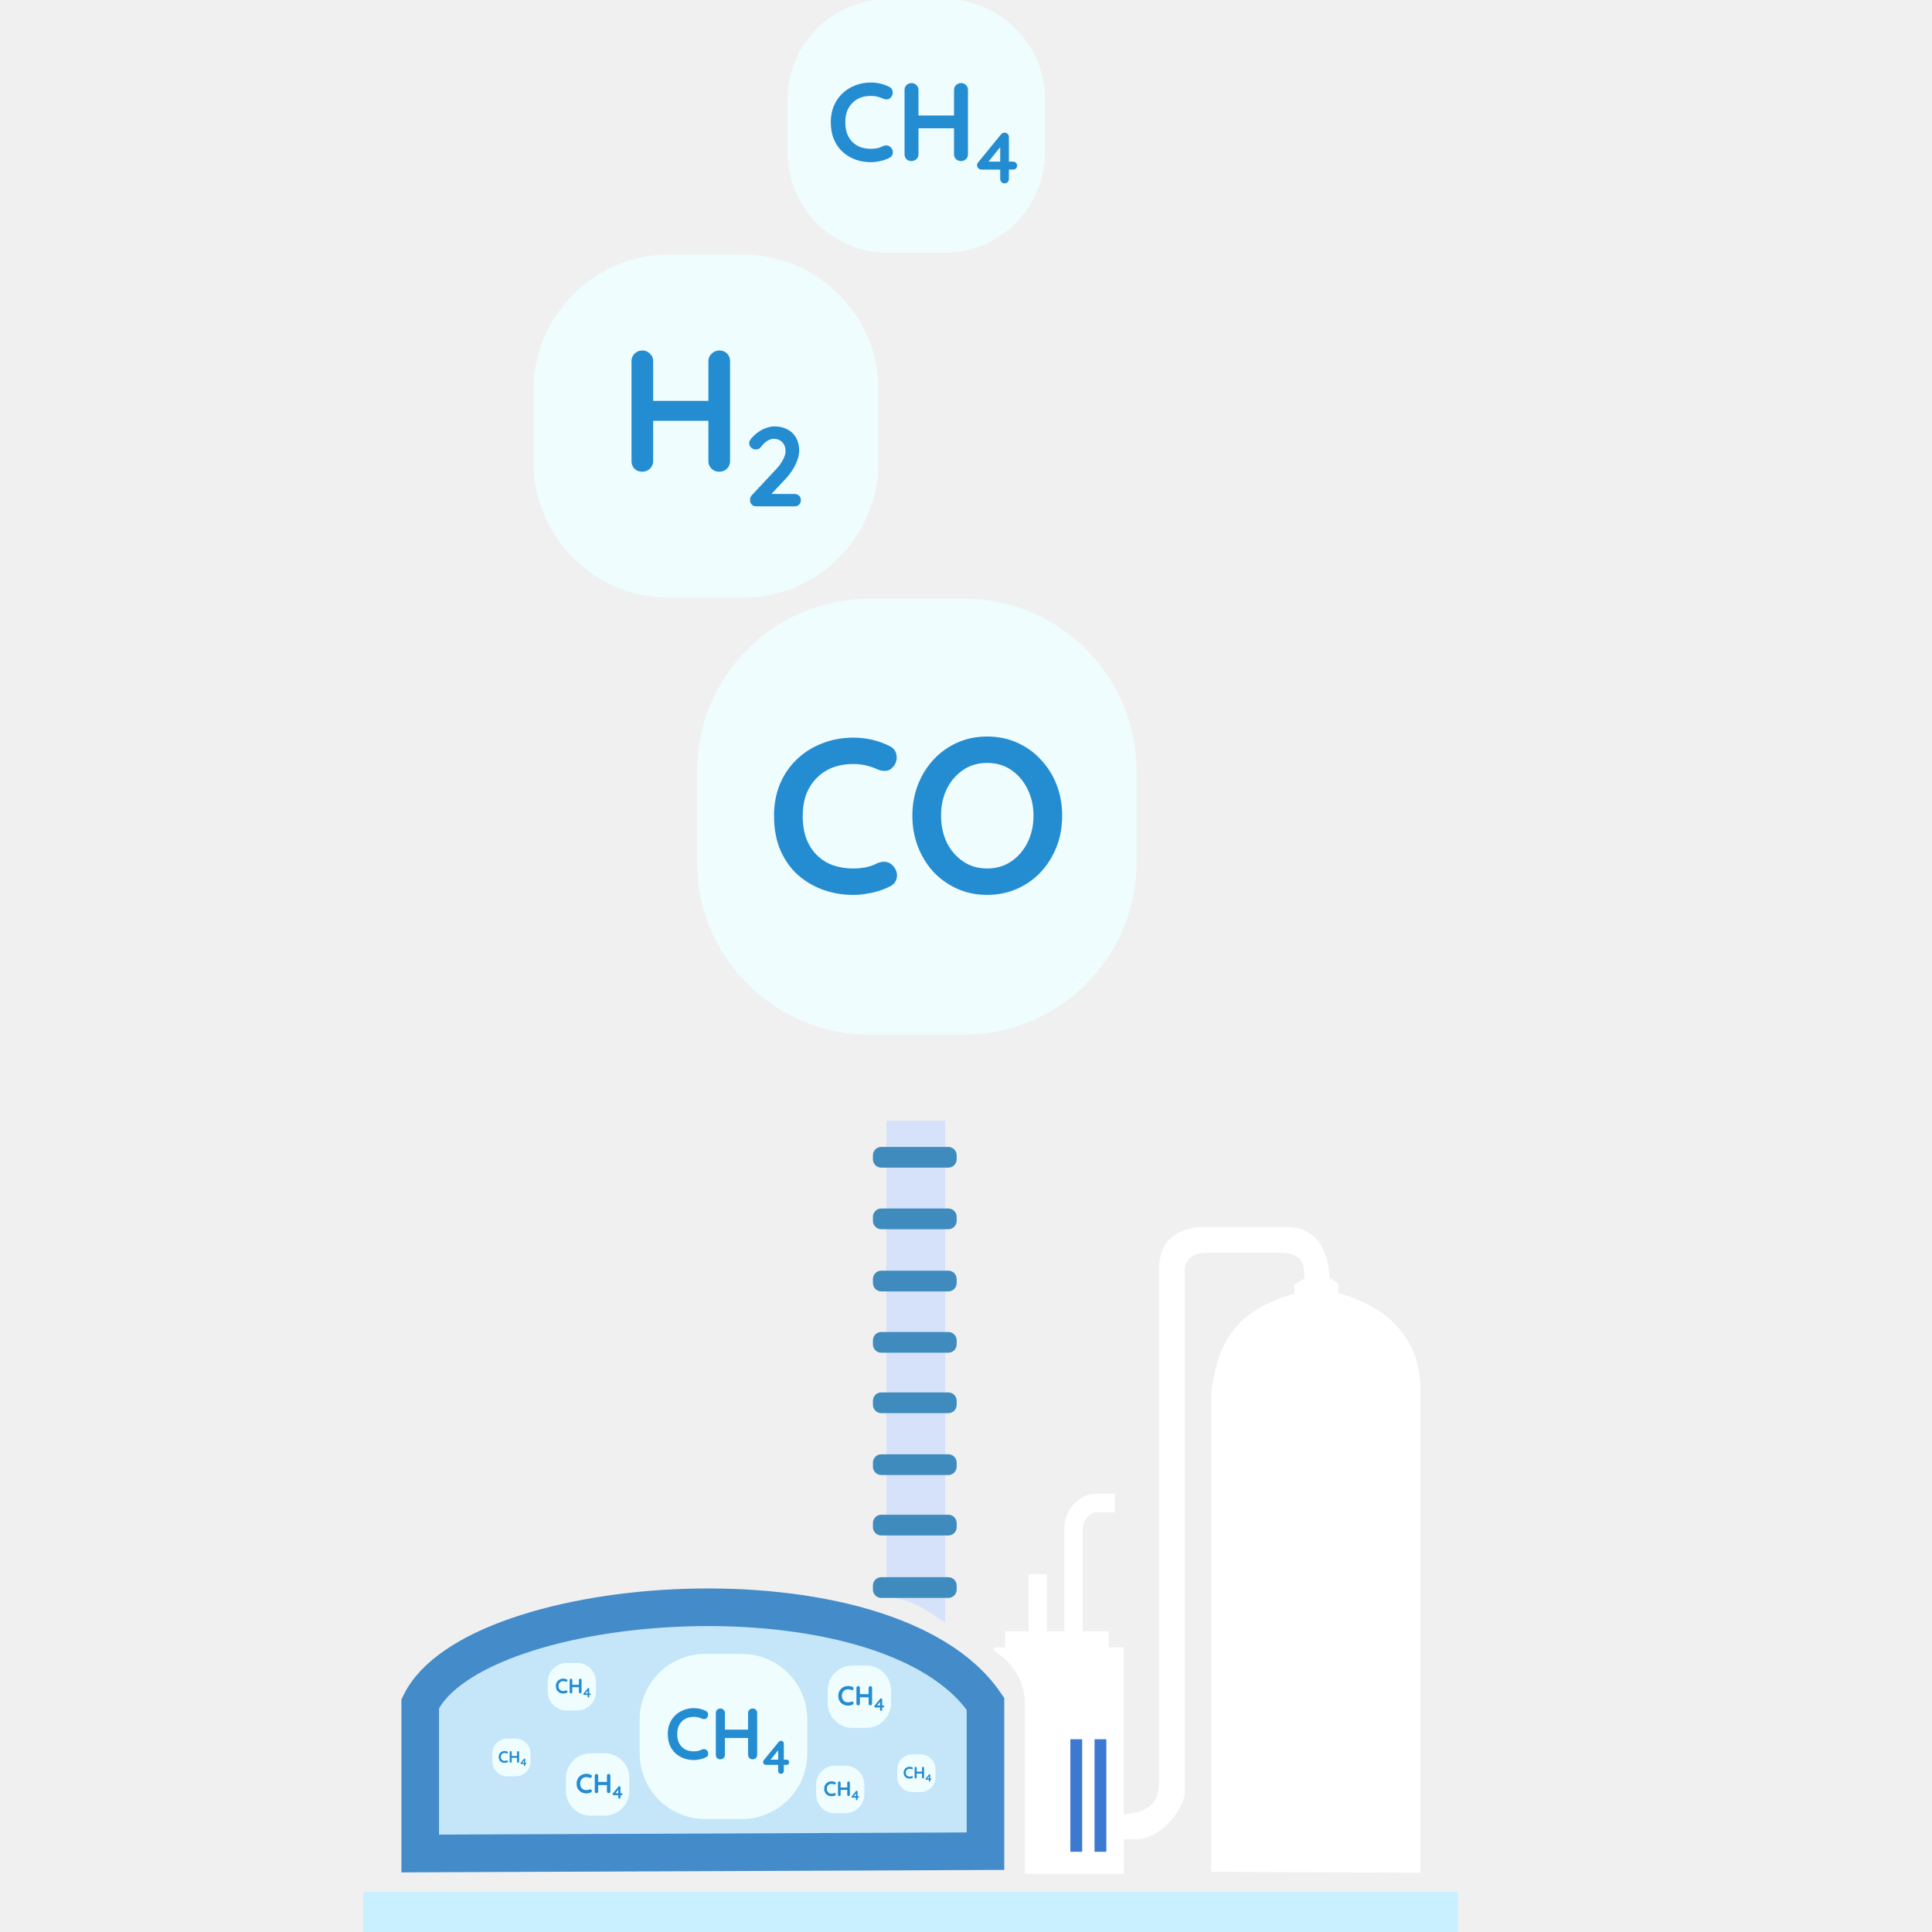
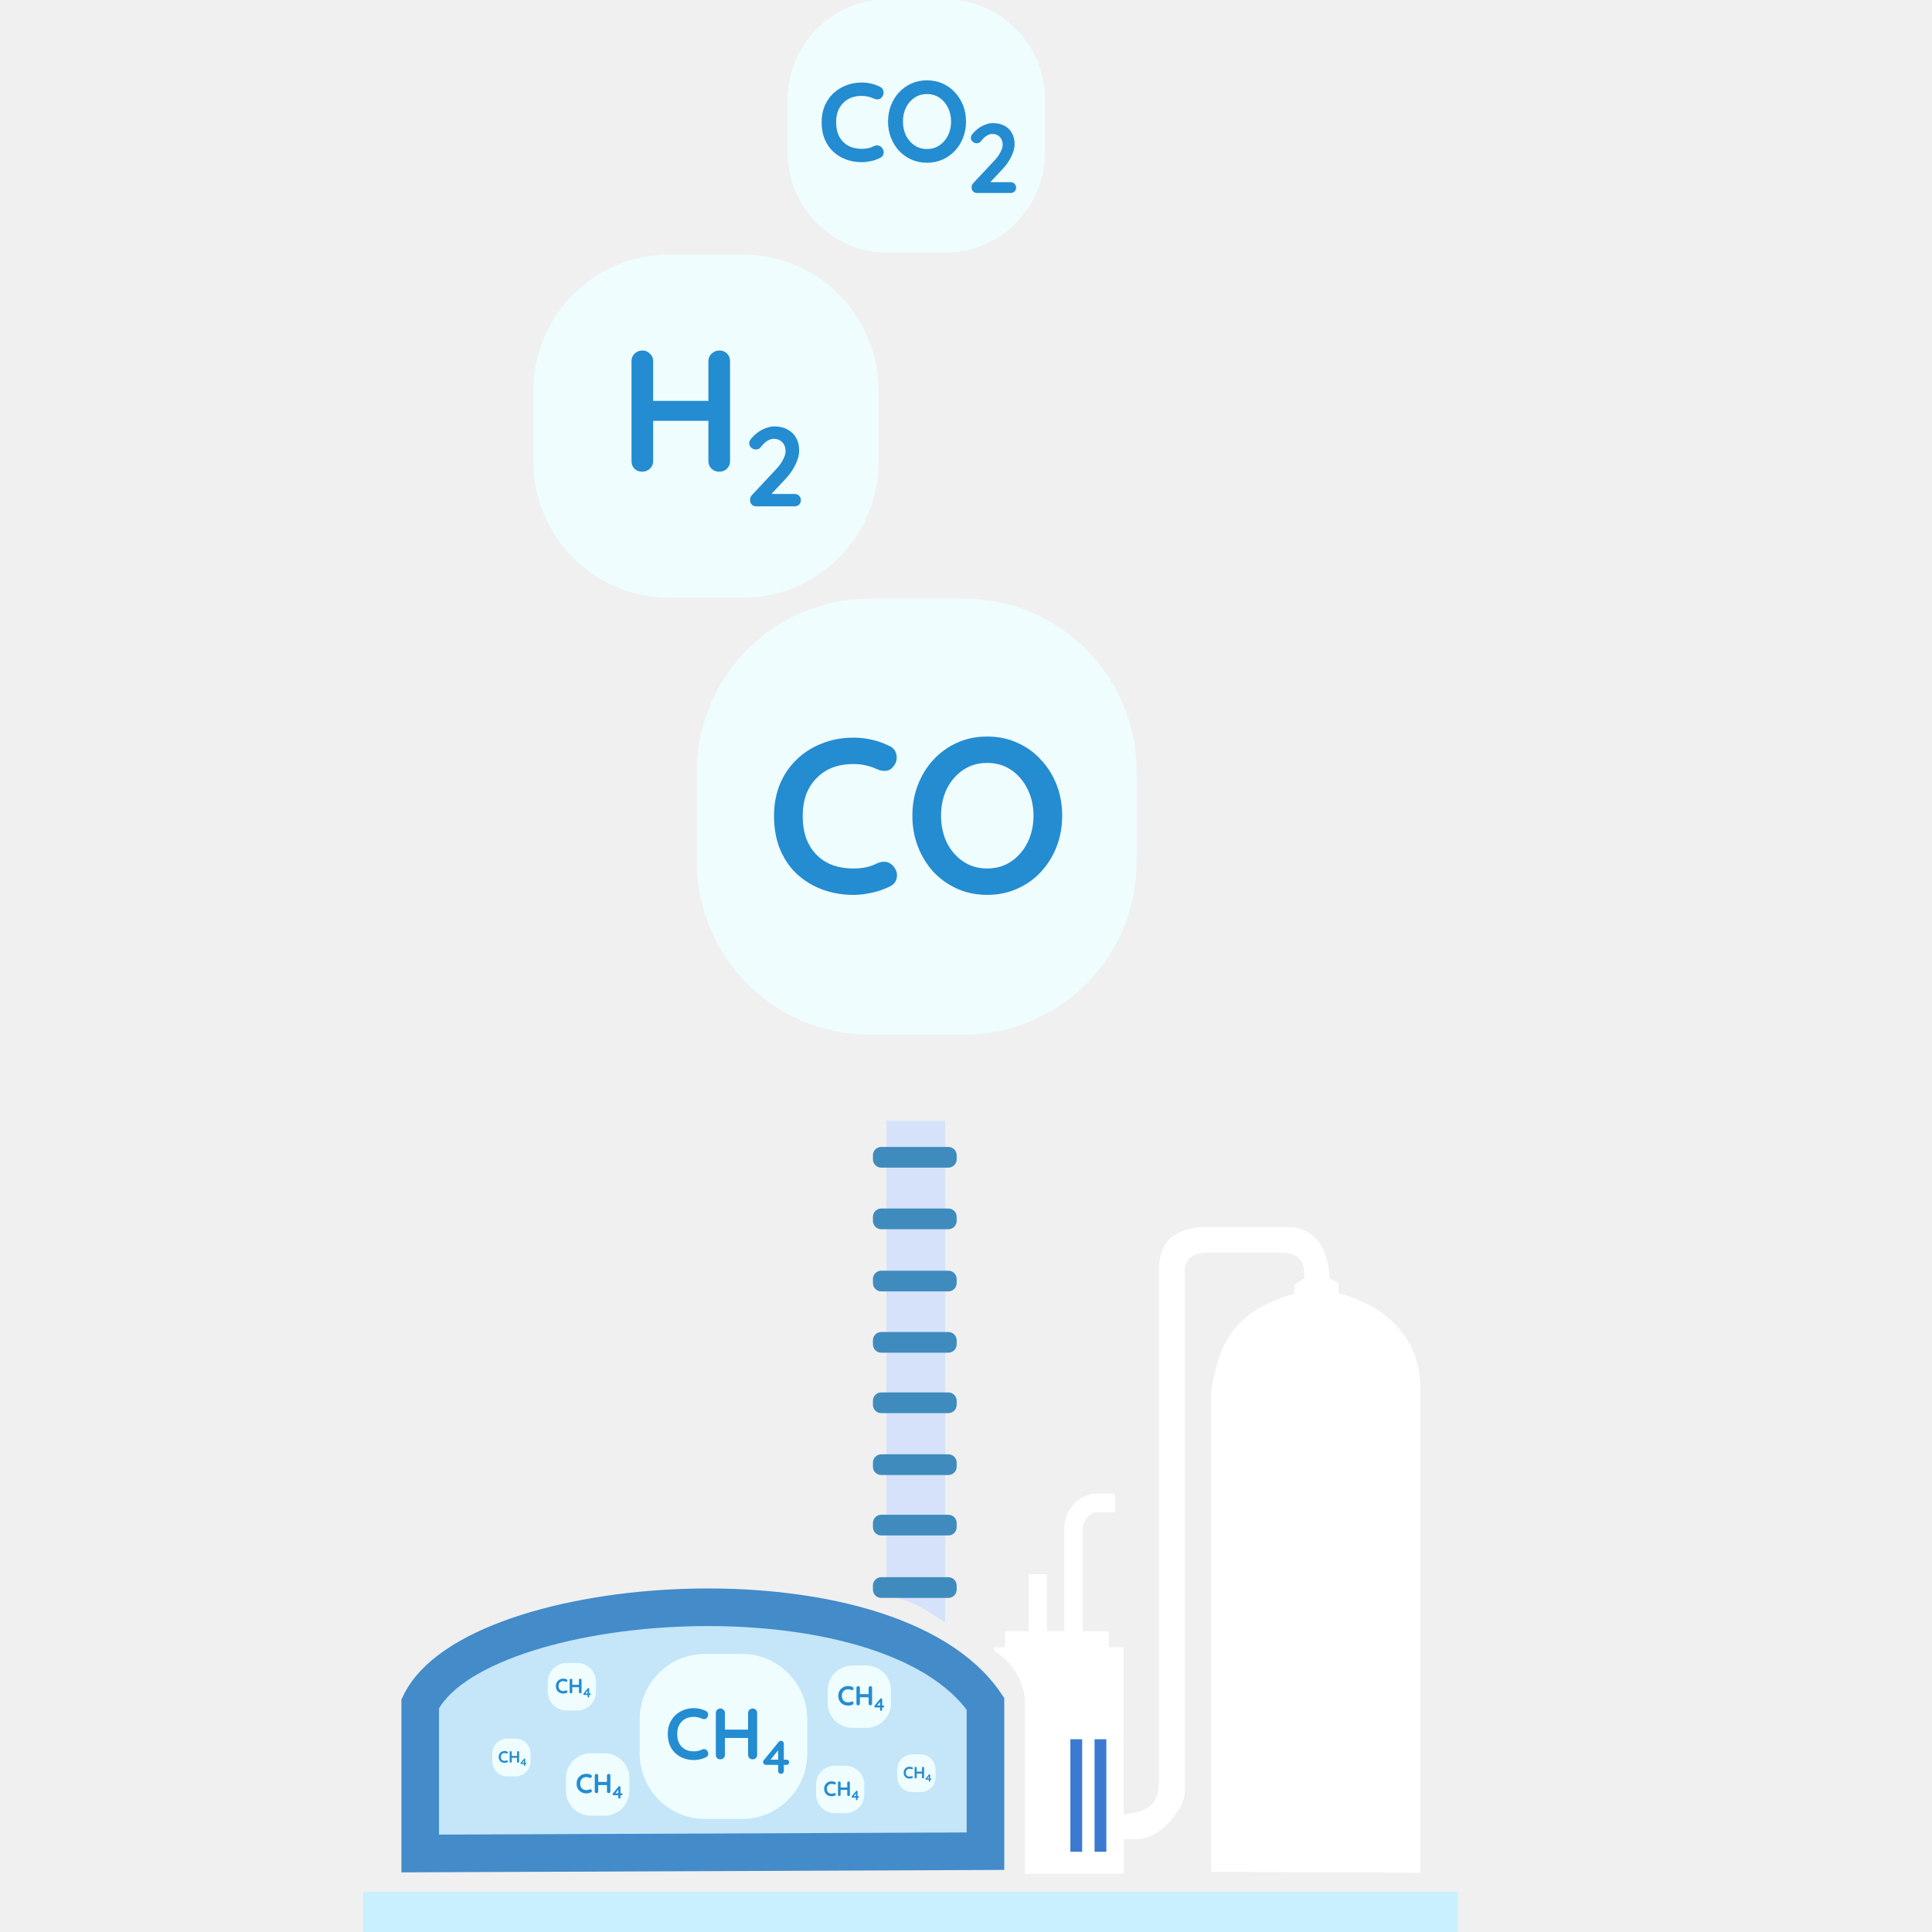
<svg xmlns="http://www.w3.org/2000/svg" width="285.924mm" height="285.91mm" viewBox="0 0 285.924 285.91" version="1.1" id="svg5">
  <defs id="defs2" />
  <g id="layer1" transform="translate(-55.51862,-12.35694)">
    <g id="g65682" transform="translate(92.24294)">
      <g id="g106939">
        <rect style="fill:#effdff;fill-opacity:1;stroke:#7c8c95;stroke-width:0;stroke-linejoin:round;stroke-miterlimit:4;stroke-dasharray:none;stroke-opacity:1;paint-order:normal" id="rect76478" width="51.073" height="50.79" x="42.22" y="50.027" ry="20.124" />
        <path d="m 58.377,64.227 q 0.615,0 1.076,0.461 0.487,0.436 0.487,1.102 v 14.812 q 0,0.666 -0.487,1.128 -0.487,0.436 -1.128,0.436 -0.718,0 -1.153,-0.436 -0.436,-0.461 -0.436,-1.128 V 65.791 q 0,-0.666 0.461,-1.102 0.461,-0.461 1.179,-0.461 z m 11.352,0 q 0.718,0 1.153,0.461 0.436,0.436 0.436,1.102 v 14.812 q 0,0.666 -0.461,1.128 -0.436,0.436 -1.179,0.436 -0.615,0 -1.102,-0.436 -0.461,-0.461 -0.461,-1.128 V 65.791 q 0,-0.666 0.487,-1.102 0.487,-0.461 1.128,-0.461 z m -11.429,7.457 h 11.429 v 2.947 h -11.429 z" style="font-weight:bold;font-size:25.626px;line-height:1.25;font-family:Quicksand;-inkscape-font-specification:'Quicksand Bold';fill:#248cd1;stroke-width:0.641" id="path104482" />
        <path d="m 80.869,85.459 q 0.4,0 0.666,0.267 0.267,0.267 0.267,0.666 0,0.383 -0.267,0.65 -0.267,0.25 -0.666,0.25 h -5.663 q -0.433,0 -0.683,-0.267 -0.25,-0.267 -0.25,-0.683 0,-0.416 0.3,-0.733 l 3.631,-3.881 q 0.616,-0.666 0.966,-1.366 0.366,-0.7 0.366,-1.216 0,-0.833 -0.483,-1.333 -0.483,-0.516 -1.283,-0.516 -0.316,0 -0.65,0.15 -0.333,0.15 -0.65,0.416 -0.3,0.267 -0.566,0.616 -0.2,0.267 -0.4,0.333 -0.2,0.067 -0.366,0.067 -0.366,0 -0.683,-0.267 -0.3,-0.283 -0.3,-0.65 0,-0.283 0.183,-0.55 0.2,-0.267 0.483,-0.55 0.416,-0.416 0.933,-0.733 0.516,-0.316 1.066,-0.483 0.55,-0.183 1.066,-0.183 1.116,0 1.932,0.45 0.833,0.433 1.283,1.249 0.45,0.8 0.45,1.899 0,0.916 -0.55,2.049 -0.533,1.116 -1.449,2.099 l -2.249,2.399 -0.183,-0.15 z" style="font-size:16.657px;line-height:1.25;font-family:Quicksand;-inkscape-font-specification:Quicksand;baseline-shift:sub;fill:#248cd1;stroke-width:0.641" id="path104484" />
      </g>
      <g id="g106944">
        <rect style="fill:#effdff;fill-opacity:1;stroke:#7c8c95;stroke-width:0;stroke-linejoin:round;stroke-miterlimit:4;stroke-dasharray:none;stroke-opacity:1;paint-order:normal" id="rect76480" width="65.079" height="64.513" x="66.412" y="100.958" ry="25.562" />
        <path d="m 94.969,122.791 q 0.849,0.423 0.98,1.335 0.163,0.911 -0.457,1.66 -0.425,0.586 -1.11,0.651 -0.653,0.065 -1.339,-0.26 -0.784,-0.358 -1.665,-0.553 -0.849,-0.195 -1.796,-0.195 -1.763,0 -3.167,0.553 -1.371,0.553 -2.351,1.595 -0.98,1.009 -1.502,2.409 -0.49,1.4 -0.49,3.092 0,1.986 0.555,3.45 0.588,1.465 1.6,2.441 1.012,0.977 2.384,1.465 1.371,0.456 2.972,0.456 0.882,0 1.763,-0.163 0.882,-0.163 1.698,-0.586 0.686,-0.326 1.339,-0.228 0.686,0.098 1.143,0.684 0.653,0.814 0.457,1.693 -0.163,0.846 -0.98,1.237 -0.849,0.423 -1.763,0.716 -0.882,0.26 -1.796,0.391 -0.914,0.163 -1.861,0.163 -2.351,0 -4.474,-0.749 -2.09,-0.749 -3.755,-2.213 -1.633,-1.465 -2.58,-3.646 -0.947,-2.213 -0.947,-5.11 0,-2.506 0.849,-4.622 0.882,-2.116 2.449,-3.646 1.6,-1.562 3.755,-2.409 2.155,-0.879 4.702,-0.879 1.437,0 2.808,0.326 1.371,0.326 2.58,0.944 z" style="font-weight:bold;font-size:32.602px;line-height:1.25;font-family:Quicksand;-inkscape-font-specification:'Quicksand Bold';fill:#248cd1;stroke-width:0.815" id="path105273" />
        <path d="m 120.472,133.077 q 0,2.441 -0.816,4.557 -0.816,2.116 -2.318,3.743 -1.469,1.595 -3.527,2.506 -2.025,0.911 -4.441,0.911 -2.416,0 -4.441,-0.911 -2.025,-0.911 -3.527,-2.506 -1.469,-1.628 -2.286,-3.743 -0.816,-2.116 -0.816,-4.557 0,-2.441 0.816,-4.557 0.816,-2.116 2.286,-3.711 1.502,-1.628 3.527,-2.539 2.025,-0.911 4.441,-0.911 2.416,0 4.441,0.911 2.057,0.911 3.527,2.539 1.502,1.595 2.318,3.711 0.816,2.116 0.816,4.557 z m -4.245,0 q 0,-2.181 -0.882,-3.939 -0.882,-1.79 -2.416,-2.832 -1.535,-1.042 -3.559,-1.042 -2.025,0 -3.559,1.042 -1.535,1.042 -2.416,2.799 -0.849,1.758 -0.849,3.971 0,2.181 0.849,3.971 0.882,1.758 2.416,2.799 1.535,1.042 3.559,1.042 2.025,0 3.559,-1.042 1.535,-1.042 2.416,-2.799 0.882,-1.79 0.882,-3.971 z" style="font-weight:bold;font-size:32.602px;line-height:1.25;font-family:Quicksand;-inkscape-font-specification:'Quicksand Bold';fill:#248cd1;stroke-width:0.815" id="path105275" />
      </g>
      <g id="g106934">
        <rect style="fill:#effdff;fill-opacity:1;stroke:#7c8c95;stroke-width:0;stroke-linejoin:round;stroke-miterlimit:4;stroke-dasharray:none;stroke-opacity:1;paint-order:normal" id="rect69415" width="38.057" height="37.491" x="79.853" y="12.252" ry="14.855" />
        <text xml:space="preserve" style="font-size:16.488px;line-height:1.25;font-family:Quicksand;-inkscape-font-specification:Quicksand;fill:#248cd1;fill-opacity:1;stroke-width:0.412" x="85.57" y="36.194" id="text71722-8">
          <tspan id="tspan71720-1" style="font-style:normal;font-variant:normal;font-weight:bold;font-stretch:normal;font-family:Quicksand;-inkscape-font-specification:'Quicksand Bold';fill:#248cd1;fill-opacity:1;stroke-width:0.412" x="85.57" y="36.194">CH<tspan style="font-size:10.717px;baseline-shift:sub;fill:#248cd1;fill-opacity:1;stroke-width:0.412" id="tspan75628">4</tspan>
          </tspan>
        </text>
        <rect style="fill:#effdff;fill-opacity:1;stroke:#7c8c95;stroke-width:0;stroke-linejoin:round;stroke-miterlimit:4;stroke-dasharray:none;stroke-opacity:1;paint-order:normal" id="rect100202" width="38.057" height="37.491" x="79.853" y="12.252" ry="14.855" />
-         <path d="m 94.886,25.213 q 0.429,0.214 0.495,0.676 0.082,0.462 -0.231,0.841 -0.214,0.297 -0.561,0.33 -0.33,0.033 -0.676,-0.132 -0.396,-0.181 -0.841,-0.28 -0.429,-0.099 -0.907,-0.099 -0.89,0 -1.599,0.28 -0.692,0.28 -1.187,0.808 -0.495,0.511 -0.758,1.22 -0.247,0.709 -0.247,1.566 0,1.006 0.28,1.748 0.297,0.742 0.808,1.237 0.511,0.495 1.204,0.742 0.692,0.231 1.5,0.231 0.445,0 0.89,-0.082 0.445,-0.082 0.857,-0.297 0.346,-0.165 0.676,-0.115 0.346,0.049 0.577,0.346 0.33,0.412 0.231,0.857 -0.082,0.429 -0.495,0.627 -0.429,0.214 -0.89,0.363 -0.445,0.132 -0.907,0.198 -0.462,0.082 -0.94,0.082 -1.187,0 -2.259,-0.379 -1.055,-0.379 -1.896,-1.121 -0.824,-0.742 -1.303,-1.847 -0.478,-1.121 -0.478,-2.589 0,-1.27 0.429,-2.341 0.445,-1.072 1.237,-1.847 0.808,-0.791 1.896,-1.22 1.088,-0.445 2.374,-0.445 0.725,0 1.418,0.165 0.692,0.165 1.303,0.478 z" style="font-weight:bold;font-size:16.488px;line-height:1.25;font-family:Quicksand;-inkscape-font-specification:'Quicksand Bold';fill:#248cd1;stroke-width:0.412" id="path104457" />
-         <path d="m 98.2,24.652 q 0.396,0 0.692,0.297 0.313,0.28 0.313,0.709 v 9.53 q 0,0.429 -0.313,0.725 -0.313,0.28 -0.725,0.28 -0.462,0 -0.742,-0.28 -0.28,-0.297 -0.28,-0.725 v -9.53 q 0,-0.429 0.297,-0.709 0.297,-0.297 0.758,-0.297 z m 7.304,0 q 0.462,0 0.742,0.297 0.28,0.28 0.28,0.709 v 9.53 q 0,0.429 -0.297,0.725 -0.28,0.28 -0.758,0.28 -0.396,0 -0.709,-0.28 -0.297,-0.297 -0.297,-0.725 v -9.53 q 0,-0.429 0.313,-0.709 0.313,-0.297 0.725,-0.297 z m -7.353,4.798 h 7.353 v 1.896 h -7.353 z" style="font-weight:bold;font-size:16.488px;line-height:1.25;font-family:Quicksand;-inkscape-font-specification:'Quicksand Bold';fill:#248cd1;stroke-width:0.412" id="path104459" />
-         <path d="m 111.932,39.491 q -0.268,0 -0.45,-0.182 -0.182,-0.193 -0.182,-0.472 v -5.037 l 0.225,0.054 -2.068,2.561 -0.054,-0.139 h 3.794 q 0.257,0 0.429,0.171 0.171,0.171 0.171,0.429 0,0.246 -0.171,0.418 -0.171,0.161 -0.429,0.161 h -4.683 q -0.225,0 -0.439,-0.182 -0.204,-0.182 -0.204,-0.45 0,-0.236 0.161,-0.429 l 3.387,-4.147 q 0.086,-0.118 0.225,-0.182 0.139,-0.075 0.311,-0.075 0.279,0 0.45,0.193 0.182,0.182 0.182,0.461 v 6.194 q 0,0.279 -0.193,0.472 -0.182,0.182 -0.461,0.182 z" style="font-size:10.717px;line-height:1.25;font-family:Quicksand;-inkscape-font-specification:Quicksand;baseline-shift:sub;fill:#248cd1;stroke-width:0.412" id="path104461" />
+         <path d="m 93.529,25.213 q 0.429,0.214 0.495,0.676 0.082,0.462 -0.231,0.841 -0.214,0.297 -0.561,0.33 -0.33,0.033 -0.676,-0.132 -0.396,-0.181 -0.841,-0.28 -0.429,-0.099 -0.907,-0.099 -0.89,0 -1.599,0.28 -0.692,0.28 -1.187,0.808 -0.495,0.511 -0.758,1.22 -0.247,0.709 -0.247,1.566 0,1.006 0.28,1.748 0.297,0.742 0.808,1.237 0.511,0.495 1.204,0.742 0.692,0.231 1.5,0.231 0.445,0 0.89,-0.082 0.445,-0.082 0.857,-0.297 0.346,-0.165 0.676,-0.115 0.346,0.049 0.577,0.346 0.33,0.412 0.231,0.857 -0.082,0.429 -0.495,0.627 -0.429,0.214 -0.89,0.363 -0.445,0.132 -0.907,0.198 -0.462,0.082 -0.94,0.082 -1.187,0 -2.259,-0.379 -1.055,-0.379 -1.896,-1.121 -0.824,-0.742 -1.303,-1.847 -0.478,-1.121 -0.478,-2.589 0,-1.27 0.429,-2.341 0.445,-1.072 1.237,-1.847 0.808,-0.791 1.896,-1.22 1.088,-0.445 2.374,-0.445 0.725,0 1.418,0.165 0.692,0.165 1.303,0.478 z" style="font-weight:bold;font-size:16.488px;line-height:1.25;font-family:Quicksand;-inkscape-font-specification:'Quicksand Bold';fill:#248cd1;stroke-width:0.412" id="path104457" />
      </g>
      <g id="g106991">
        <rect style="fill:#c9f0fe;fill-opacity:1;stroke:#7c8c95;stroke-width:0;stroke-linejoin:round;stroke-miterlimit:4;stroke-dasharray:none;stroke-opacity:1;paint-order:normal" id="rect85314" width="161.991" height="6.084" x="17.037" y="292.34" ry="0" />
        <path style="fill:#ffffff;stroke:#000000;stroke-width:0;stroke-linecap:butt;stroke-linejoin:miter;stroke-opacity:1;stroke-miterlimit:4;stroke-dasharray:none" d="m 142.527,289.369 v -71.163 c 0.988,-5.911 2.493,-11.637 12.308,-14.395 v -1.379 l 1.501,-0.867 c -0.098,-1.588 0.129,-3.889 -3.819,-3.819 H 141.855 c -2.617,0.058 -3.344,1.376 -3.245,3.245 v 76.707 c -0.003,1.931 -3.12,6.573 -6.843,6.843 h -2.177 v 5.126 h -14.656 v -25.91 c -0.257,-2.755 -1.754,-5.341 -4.513,-7.07 l -0.015,-0.533 h 1.627 v -2.376 h 3.476 v -8.453 h 2.701 v 8.453 h 2.576 v -15.406 c 0.135,-2.844 2.282,-4.712 4.302,-4.952 h 3.201 v 2.751 h -2.901 c -0.854,0.072 -1.896,1.294 -1.876,2.376 v 15.22 h 3.863 v 2.371 h 2.192 v 24.73 c 5.032,-0.43 5.205,-2.804 5.235,-5.235 v -75.816 c 0.191,-2.786 1.185,-5.221 5.873,-5.873 h 13.225 c 3.908,0.106 5.928,2.958 6.156,7.578 l 1.285,0.742 v 1.451 c 11.127,3.081 12.101,10.911 12.135,13.796 v 71.998 z" id="path87082" />
        <rect style="fill:#3c7ad1;fill-opacity:1;stroke:#7c8c95;stroke-width:0;stroke-linejoin:round;stroke-miterlimit:4;stroke-dasharray:none;stroke-opacity:1;paint-order:normal" id="rect89409" width="1.746" height="16.654" x="121.683" y="269.753" />
        <rect style="fill:#3c7ad1;fill-opacity:1;stroke:#7c8c95;stroke-width:0;stroke-linejoin:round;stroke-miterlimit:4;stroke-dasharray:none;stroke-opacity:1;paint-order:normal" id="rect91012" width="1.746" height="16.654" x="125.261" y="269.753" />
        <path style="fill:#c4e6f8;stroke:#438bc9;stroke-width:5.565;stroke-linecap:butt;stroke-linejoin:miter;stroke-miterlimit:4;stroke-dasharray:none;stroke-opacity:1;fill-opacity:1" d="m 25.463,286.662 v -22.149 c 8.025,-16.768 69.279,-21.214 83.655,0 v 21.808 z" id="path91142" />
        <path id="rect91493" style="fill:#d5e2f9;stroke:#7c8c95;stroke-width:0;stroke-linejoin:round" d="m 94.465,178.218 h 8.689 v 74.241 c -2.358,-1.476 -4.774,-3.465 -8.689,-3.819 z" />
        <rect style="fill:#3f8bbe;fill-opacity:1;stroke:#7c8c95;stroke-width:0;stroke-linejoin:round;stroke-miterlimit:4;stroke-dasharray:none;stroke-opacity:1;paint-order:normal" id="rect93667" width="12.395" height="3.067" x="92.463" y="182.094" ry="1.235" />
        <rect style="fill:#3f8bbe;fill-opacity:1;stroke:#7c8c95;stroke-width:0;stroke-linejoin:round;stroke-miterlimit:4;stroke-dasharray:none;stroke-opacity:1;paint-order:normal" id="rect97105" width="12.395" height="3.067" x="92.463" y="191.209" ry="1.235" />
        <rect style="fill:#3f8bbe;fill-opacity:1;stroke:#7c8c95;stroke-width:0;stroke-linejoin:round;stroke-miterlimit:4;stroke-dasharray:none;stroke-opacity:1;paint-order:normal" id="rect97107" width="12.395" height="3.067" x="92.463" y="200.41" ry="1.235" />
        <rect style="fill:#3f8bbe;fill-opacity:1;stroke:#7c8c95;stroke-width:0;stroke-linejoin:round;stroke-miterlimit:4;stroke-dasharray:none;stroke-opacity:1;paint-order:normal" id="rect97109" width="12.395" height="3.067" x="92.463" y="209.482" ry="1.235" />
        <rect style="fill:#3f8bbe;fill-opacity:1;stroke:#7c8c95;stroke-width:0;stroke-linejoin:round;stroke-miterlimit:4;stroke-dasharray:none;stroke-opacity:1;paint-order:normal" id="rect97111" width="12.395" height="3.067" x="92.463" y="218.427" ry="1.235" />
        <rect style="fill:#3f8bbe;fill-opacity:1;stroke:#7c8c95;stroke-width:0;stroke-linejoin:round;stroke-miterlimit:4;stroke-dasharray:none;stroke-opacity:1;paint-order:normal" id="rect97113" width="12.395" height="3.067" x="92.463" y="227.585" ry="1.235" />
        <rect style="fill:#3f8bbe;fill-opacity:1;stroke:#7c8c95;stroke-width:0;stroke-linejoin:round;stroke-miterlimit:4;stroke-dasharray:none;stroke-opacity:1;paint-order:normal" id="rect97115" width="12.395" height="3.067" x="92.463" y="236.529" ry="1.235" />
        <rect style="fill:#3f8bbe;fill-opacity:1;stroke:#7c8c95;stroke-width:0;stroke-linejoin:round;stroke-miterlimit:4;stroke-dasharray:none;stroke-opacity:1;paint-order:normal" id="rect97117" width="12.395" height="3.067" x="92.463" y="245.772" ry="1.235" />
        <rect style="fill:#effdff;fill-opacity:1;stroke:#7c8c95;stroke-width:0;stroke-linejoin:round;stroke-miterlimit:4;stroke-dasharray:none;stroke-opacity:1;paint-order:normal" id="rect100216" width="24.8" height="24.431" x="57.946" y="257.125" ry="9.68" />
        <path d="m 67.743,265.571 q 0.279,0.14 0.322,0.441 0.054,0.301 -0.15,0.548 -0.14,0.193 -0.365,0.215 -0.215,0.021 -0.441,-0.086 -0.258,-0.118 -0.548,-0.183 -0.279,-0.065 -0.591,-0.065 -0.58,0 -1.042,0.183 -0.451,0.183 -0.774,0.526 -0.322,0.333 -0.494,0.795 -0.161,0.462 -0.161,1.021 0,0.655 0.183,1.139 0.193,0.483 0.526,0.806 0.333,0.322 0.784,0.483 0.451,0.15 0.978,0.15 0.29,0 0.58,-0.054 0.29,-0.054 0.559,-0.193 0.226,-0.107 0.441,-0.075 0.226,0.032 0.376,0.226 0.215,0.269 0.15,0.559 -0.054,0.279 -0.322,0.408 -0.279,0.14 -0.58,0.236 -0.29,0.086 -0.591,0.129 -0.301,0.054 -0.612,0.054 -0.774,0 -1.472,-0.247 -0.688,-0.247 -1.236,-0.731 -0.537,-0.483 -0.849,-1.203 -0.312,-0.731 -0.312,-1.687 0,-0.827 0.279,-1.526 0.29,-0.698 0.806,-1.203 0.526,-0.516 1.236,-0.795 0.709,-0.29 1.547,-0.29 0.473,0 0.924,0.107 0.451,0.107 0.849,0.312 z" style="font-weight:bold;font-size:16.488px;line-height:1.25;font-family:Quicksand;-inkscape-font-specification:'Quicksand Bold';fill:#248cd1;stroke-width:0.269" id="path105581" />
        <path d="m 69.903,265.205 q 0.258,0 0.451,0.193 0.204,0.183 0.204,0.462 v 6.21 q 0,0.279 -0.204,0.473 -0.204,0.183 -0.473,0.183 -0.301,0 -0.483,-0.183 -0.183,-0.193 -0.183,-0.473 v -6.21 q 0,-0.279 0.193,-0.462 0.193,-0.193 0.494,-0.193 z m 4.76,0 q 0.301,0 0.483,0.193 0.183,0.183 0.183,0.462 v 6.21 q 0,0.279 -0.193,0.473 -0.183,0.183 -0.494,0.183 -0.258,0 -0.462,-0.183 -0.193,-0.193 -0.193,-0.473 v -6.21 q 0,-0.279 0.204,-0.462 0.204,-0.193 0.473,-0.193 z M 69.87,268.332 h 4.792 v 1.236 H 69.87 Z" style="font-weight:bold;font-size:16.488px;line-height:1.25;font-family:Quicksand;-inkscape-font-specification:'Quicksand Bold';fill:#248cd1;stroke-width:0.269" id="path105583" />
        <path d="m 78.851,274.875 q -0.175,0 -0.293,-0.119 -0.119,-0.126 -0.119,-0.307 v -3.282 l 0.147,0.035 -1.348,1.669 -0.035,-0.091 h 2.472 q 0.168,0 0.279,0.112 0.112,0.112 0.112,0.279 0,0.161 -0.112,0.272 -0.112,0.105 -0.279,0.105 H 76.623 q -0.147,0 -0.286,-0.119 -0.133,-0.119 -0.133,-0.293 0,-0.154 0.105,-0.279 l 2.207,-2.703 q 0.056,-0.077 0.147,-0.119 0.091,-0.049 0.203,-0.049 0.182,0 0.293,0.126 0.119,0.119 0.119,0.3 v 4.037 q 0,0.182 -0.126,0.307 -0.119,0.119 -0.3,0.119 z" style="font-size:10.717px;line-height:1.25;font-family:Quicksand;-inkscape-font-specification:Quicksand;baseline-shift:sub;fill:#248cd1;stroke-width:0.269" id="path105585" />
        <g id="g100242" transform="matrix(0.2462868,0,0,0.2462868,27.37183,268.8148)">
          <g id="g100240" transform="translate(-37.63285,0.9903383)">
            <g id="g100238" transform="translate(37.77433,-1.131815)">
              <rect style="fill:#effdff;fill-opacity:1;stroke:#7c8c95;stroke-width:0;stroke-linejoin:round;stroke-miterlimit:4;stroke-dasharray:none;stroke-opacity:1;paint-order:normal" id="rect100230" width="38.057" height="37.491" x="79.711" y="12.394" ry="14.855" />
              <path d="m 94.744,25.354 q 0.429,0.214 0.495,0.676 0.082,0.462 -0.231,0.841 -0.214,0.297 -0.561,0.33 -0.33,0.033 -0.676,-0.132 -0.396,-0.181 -0.841,-0.28 -0.429,-0.099 -0.907,-0.099 -0.89,0 -1.599,0.28 -0.692,0.28 -1.187,0.808 -0.495,0.511 -0.758,1.22 -0.247,0.709 -0.247,1.566 0,1.006 0.28,1.748 0.297,0.742 0.808,1.237 0.511,0.495 1.204,0.742 0.692,0.231 1.5,0.231 0.445,0 0.89,-0.082 0.445,-0.082 0.857,-0.297 0.346,-0.165 0.676,-0.115 0.346,0.049 0.577,0.346 0.33,0.412 0.231,0.857 -0.082,0.429 -0.495,0.627 -0.429,0.214 -0.89,0.363 -0.445,0.132 -0.907,0.198 -0.462,0.082 -0.94,0.082 -1.187,0 -2.259,-0.379 -1.055,-0.379 -1.896,-1.121 -0.824,-0.742 -1.303,-1.847 -0.478,-1.121 -0.478,-2.589 0,-1.27 0.429,-2.341 0.445,-1.072 1.237,-1.847 0.808,-0.791 1.896,-1.22 1.088,-0.445 2.374,-0.445 0.725,0 1.418,0.165 0.692,0.165 1.303,0.478 z" style="font-weight:bold;font-size:16.488px;line-height:1.25;font-family:Quicksand;-inkscape-font-specification:'Quicksand Bold';fill:#248cd1;stroke-width:0.412" id="path106724" />
              <path d="m 98.058,24.794 q 0.396,0 0.692,0.297 0.313,0.28 0.313,0.709 v 9.53 q 0,0.429 -0.313,0.725 -0.313,0.28 -0.725,0.28 -0.462,0 -0.742,-0.28 -0.28,-0.297 -0.28,-0.725 v -9.53 q 0,-0.429 0.297,-0.709 0.297,-0.297 0.758,-0.297 z m 7.304,0 q 0.462,0 0.742,0.297 0.28,0.28 0.28,0.709 v 9.53 q 0,0.429 -0.297,0.725 -0.28,0.28 -0.758,0.28 -0.396,0 -0.709,-0.28 -0.297,-0.297 -0.297,-0.725 v -9.53 q 0,-0.429 0.313,-0.709 0.313,-0.297 0.725,-0.297 z m -7.353,4.798 h 7.353 v 1.896 h -7.353 z" style="font-weight:bold;font-size:16.488px;line-height:1.25;font-family:Quicksand;-inkscape-font-specification:'Quicksand Bold';fill:#248cd1;stroke-width:0.412" id="path106726" />
              <path d="m 111.79,39.633 q -0.268,0 -0.45,-0.182 -0.182,-0.193 -0.182,-0.472 v -5.037 l 0.225,0.054 -2.068,2.561 -0.054,-0.139 h 3.794 q 0.257,0 0.429,0.171 0.171,0.171 0.171,0.429 0,0.246 -0.171,0.418 -0.171,0.161 -0.429,0.161 h -4.683 q -0.225,0 -0.439,-0.182 -0.204,-0.182 -0.204,-0.45 0,-0.236 0.161,-0.429 l 3.387,-4.147 q 0.086,-0.118 0.225,-0.182 0.139,-0.075 0.311,-0.075 0.279,0 0.45,0.193 0.182,0.182 0.182,0.461 v 6.194 q 0,0.279 -0.193,0.472 -0.182,0.182 -0.461,0.182 z" style="font-size:10.717px;line-height:1.25;font-family:Quicksand;-inkscape-font-specification:Quicksand;baseline-shift:sub;fill:#248cd1;stroke-width:0.412" id="path106728" />
            </g>
          </g>
        </g>
        <rect style="fill:#effdff;fill-opacity:1;stroke:#7c8c95;stroke-width:0;stroke-linejoin:round;stroke-miterlimit:4;stroke-dasharray:none;stroke-opacity:1;paint-order:normal" id="rect100244" width="9.373" height="9.234" x="85.768" y="258.841" ry="3.659" />
        <path d="m 89.471,262.033 q 0.106,0.053 0.122,0.166 0.02,0.114 -0.057,0.207 -0.053,0.073 -0.138,0.081 -0.081,0.008 -0.166,-0.033 -0.097,-0.045 -0.207,-0.069 -0.106,-0.024 -0.223,-0.024 -0.219,0 -0.394,0.069 -0.171,0.069 -0.292,0.199 -0.122,0.126 -0.187,0.3 -0.061,0.175 -0.061,0.386 0,0.248 0.069,0.43 0.073,0.183 0.199,0.305 0.126,0.122 0.296,0.183 0.171,0.057 0.37,0.057 0.11,0 0.219,-0.02 0.11,-0.02 0.211,-0.073 0.085,-0.041 0.166,-0.028 0.085,0.012 0.142,0.085 0.081,0.102 0.057,0.211 -0.02,0.106 -0.122,0.154 -0.106,0.053 -0.219,0.089 -0.11,0.033 -0.223,0.049 -0.114,0.02 -0.231,0.02 -0.292,0 -0.556,-0.093 -0.26,-0.093 -0.467,-0.276 -0.203,-0.183 -0.321,-0.455 -0.118,-0.276 -0.118,-0.638 0,-0.313 0.106,-0.577 0.11,-0.264 0.305,-0.455 0.199,-0.195 0.467,-0.3 0.268,-0.11 0.585,-0.11 0.179,0 0.349,0.041 0.171,0.041 0.321,0.118 z" style="font-weight:bold;font-size:16.488px;line-height:1.25;font-family:Quicksand;-inkscape-font-specification:'Quicksand Bold';fill:#248cd1;stroke-width:0.102" id="path105296" />
        <path d="m 90.287,261.895 q 0.097,0 0.171,0.073 0.077,0.069 0.077,0.175 v 2.347 q 0,0.106 -0.077,0.179 -0.077,0.069 -0.179,0.069 -0.114,0 -0.183,-0.069 -0.069,-0.073 -0.069,-0.179 v -2.347 q 0,-0.106 0.073,-0.175 0.073,-0.073 0.187,-0.073 z m 1.799,0 q 0.114,0 0.183,0.073 0.069,0.069 0.069,0.175 v 2.347 q 0,0.106 -0.073,0.179 -0.069,0.069 -0.187,0.069 -0.097,0 -0.175,-0.069 -0.073,-0.073 -0.073,-0.179 v -2.347 q 0,-0.106 0.077,-0.175 0.077,-0.073 0.179,-0.073 z m -1.811,1.182 h 1.811 v 0.467 h -1.811 z" style="font-weight:bold;font-size:16.488px;line-height:1.25;font-family:Quicksand;-inkscape-font-specification:'Quicksand Bold';fill:#248cd1;stroke-width:0.102" id="path105298" />
        <path d="m 93.669,265.549 q -0.066,0 -0.111,-0.045 -0.045,-0.048 -0.045,-0.116 v -1.241 l 0.055,0.013 -0.509,0.631 -0.013,-0.034 h 0.934 q 0.063,0 0.106,0.042 0.042,0.042 0.042,0.106 0,0.061 -0.042,0.103 -0.042,0.04 -0.106,0.04 h -1.153 q -0.055,0 -0.108,-0.045 -0.05,-0.045 -0.05,-0.111 0,-0.058 0.04,-0.106 l 0.834,-1.021 q 0.021,-0.029 0.055,-0.045 0.034,-0.018 0.077,-0.018 0.069,0 0.111,0.048 0.045,0.045 0.045,0.114 v 1.526 q 0,0.069 -0.048,0.116 -0.045,0.045 -0.113,0.045 z" style="font-size:10.717px;line-height:1.25;font-family:Quicksand;-inkscape-font-specification:Quicksand;baseline-shift:sub;fill:#248cd1;stroke-width:0.102" id="path105300" />
        <rect style="fill:#effdff;fill-opacity:1;stroke:#7c8c95;stroke-width:0;stroke-linejoin:round;stroke-miterlimit:4;stroke-dasharray:none;stroke-opacity:1;paint-order:normal" id="rect100258" width="7.134" height="7.028" x="44.342" y="258.473" ry="2.784" />
        <path d="m 47.16,260.902 q 0.08,0.04 0.093,0.127 0.015,0.086 -0.043,0.158 -0.04,0.056 -0.105,0.062 -0.062,0.006 -0.127,-0.025 -0.074,-0.034 -0.158,-0.052 -0.08,-0.018 -0.17,-0.018 -0.167,0 -0.3,0.052 -0.13,0.052 -0.223,0.151 -0.093,0.096 -0.142,0.229 -0.046,0.133 -0.046,0.294 0,0.189 0.053,0.328 0.056,0.139 0.151,0.232 0.096,0.093 0.226,0.139 0.13,0.043 0.281,0.043 0.083,0 0.167,-0.015 0.083,-0.015 0.161,-0.056 0.065,-0.031 0.127,-0.022 0.065,0.009 0.108,0.065 0.062,0.077 0.043,0.161 -0.015,0.08 -0.093,0.117 -0.08,0.04 -0.167,0.068 -0.083,0.025 -0.17,0.037 -0.087,0.015 -0.176,0.015 -0.223,0 -0.423,-0.071 -0.198,-0.071 -0.355,-0.21 -0.155,-0.139 -0.244,-0.346 -0.09,-0.21 -0.09,-0.485 0,-0.238 0.08,-0.439 0.083,-0.201 0.232,-0.346 0.151,-0.148 0.355,-0.229 0.204,-0.083 0.445,-0.083 0.136,0 0.266,0.031 0.13,0.031 0.244,0.09 z" style="font-weight:bold;font-size:16.488px;line-height:1.25;font-family:Quicksand;-inkscape-font-specification:'Quicksand Bold';fill:#248cd1;stroke-width:0.077" id="path105606" />
        <path d="m 47.781,260.797 q 0.074,0 0.13,0.056 0.059,0.052 0.059,0.133 v 1.786 q 0,0.08 -0.059,0.136 -0.059,0.052 -0.136,0.052 -0.087,0 -0.139,-0.052 -0.053,-0.056 -0.053,-0.136 v -1.786 q 0,-0.08 0.056,-0.133 0.056,-0.056 0.142,-0.056 z m 1.369,0 q 0.087,0 0.139,0.056 0.053,0.052 0.053,0.133 v 1.786 q 0,0.08 -0.056,0.136 -0.053,0.052 -0.142,0.052 -0.074,0 -0.133,-0.052 -0.056,-0.056 -0.056,-0.136 v -1.786 q 0,-0.08 0.059,-0.133 0.059,-0.056 0.136,-0.056 z m -1.378,0.899 h 1.378 v 0.355 h -1.378 z" style="font-weight:bold;font-size:16.488px;line-height:1.25;font-family:Quicksand;-inkscape-font-specification:'Quicksand Bold';fill:#248cd1;stroke-width:0.077" id="path105608" />
        <path d="m 50.355,263.579 q -0.05,0 -0.084,-0.034 -0.034,-0.036 -0.034,-0.088 v -0.944 l 0.042,0.01 -0.388,0.48 -0.01,-0.026 h 0.711 q 0.048,0 0.08,0.032 0.032,0.032 0.032,0.08 0,0.046 -0.032,0.078 -0.032,0.03 -0.08,0.03 h -0.878 q -0.042,0 -0.082,-0.034 -0.038,-0.034 -0.038,-0.084 0,-0.044 0.03,-0.08 l 0.635,-0.777 q 0.016,-0.022 0.042,-0.034 0.026,-0.014 0.058,-0.014 0.052,0 0.084,0.036 0.034,0.034 0.034,0.086 v 1.161 q 0,0.052 -0.036,0.088 -0.034,0.034 -0.086,0.034 z" style="font-size:10.717px;line-height:1.25;font-family:Quicksand;-inkscape-font-specification:Quicksand;baseline-shift:sub;fill:#248cd1;stroke-width:0.077" id="path105610" />
        <rect style="fill:#effdff;fill-opacity:1;stroke:#7c8c95;stroke-width:0;stroke-linejoin:round;stroke-miterlimit:4;stroke-dasharray:none;stroke-opacity:1;paint-order:normal" id="rect100272" width="7.134" height="7.028" x="84.052" y="273.671" ry="2.784" />
        <path d="m 86.87,276.1 q 0.08,0.04 0.093,0.127 0.015,0.086 -0.043,0.158 -0.04,0.056 -0.105,0.062 -0.062,0.006 -0.127,-0.025 -0.074,-0.034 -0.158,-0.052 -0.08,-0.018 -0.17,-0.018 -0.167,0 -0.3,0.052 -0.13,0.052 -0.223,0.151 -0.093,0.096 -0.142,0.229 -0.046,0.133 -0.046,0.294 0,0.189 0.053,0.328 0.056,0.139 0.151,0.232 0.096,0.093 0.226,0.139 0.13,0.043 0.281,0.043 0.083,0 0.167,-0.015 0.083,-0.015 0.161,-0.056 0.065,-0.031 0.127,-0.022 0.065,0.009 0.108,0.065 0.062,0.077 0.043,0.161 -0.015,0.08 -0.093,0.117 -0.08,0.04 -0.167,0.068 -0.083,0.025 -0.17,0.037 -0.087,0.015 -0.176,0.015 -0.223,0 -0.423,-0.071 -0.198,-0.071 -0.355,-0.21 -0.155,-0.139 -0.244,-0.346 -0.09,-0.21 -0.09,-0.485 0,-0.238 0.08,-0.439 0.083,-0.201 0.232,-0.346 0.151,-0.148 0.355,-0.229 0.204,-0.083 0.445,-0.083 0.136,0 0.266,0.031 0.13,0.031 0.244,0.09 z" style="font-weight:bold;font-size:16.488px;line-height:1.25;font-family:Quicksand;-inkscape-font-specification:'Quicksand Bold';fill:#248cd1;stroke-width:0.077" id="path105556" />
        <path d="m 87.491,275.995 q 0.074,0 0.13,0.056 0.059,0.052 0.059,0.133 v 1.786 q 0,0.08 -0.059,0.136 -0.059,0.052 -0.136,0.052 -0.087,0 -0.139,-0.052 -0.053,-0.056 -0.053,-0.136 v -1.786 q 0,-0.08 0.056,-0.133 0.056,-0.056 0.142,-0.056 z m 1.369,0 q 0.087,0 0.139,0.056 0.053,0.052 0.053,0.133 v 1.786 q 0,0.08 -0.056,0.136 -0.053,0.052 -0.142,0.052 -0.074,0 -0.133,-0.052 -0.056,-0.056 -0.056,-0.136 v -1.786 q 0,-0.08 0.059,-0.133 0.059,-0.056 0.136,-0.056 z m -1.378,0.899 h 1.378 v 0.355 h -1.378 z" style="font-weight:bold;font-size:16.488px;line-height:1.25;font-family:Quicksand;-inkscape-font-specification:'Quicksand Bold';fill:#248cd1;stroke-width:0.077" id="path105558" />
        <path d="m 90.065,278.777 q -0.05,0 -0.084,-0.034 -0.034,-0.036 -0.034,-0.088 v -0.944 l 0.042,0.01 -0.388,0.48 -0.01,-0.026 h 0.711 q 0.048,0 0.08,0.032 0.032,0.032 0.032,0.08 0,0.046 -0.032,0.078 -0.032,0.03 -0.08,0.03 h -0.878 q -0.042,0 -0.082,-0.034 -0.038,-0.034 -0.038,-0.084 0,-0.044 0.03,-0.08 l 0.635,-0.777 q 0.016,-0.022 0.042,-0.034 0.026,-0.014 0.058,-0.014 0.052,0 0.084,0.036 0.034,0.034 0.034,0.086 v 1.161 q 0,0.052 -0.036,0.088 -0.034,0.034 -0.086,0.034 z" style="font-size:10.717px;line-height:1.25;font-family:Quicksand;-inkscape-font-specification:Quicksand;baseline-shift:sub;fill:#248cd1;stroke-width:0.077" id="path105560" />
        <rect style="fill:#effdff;fill-opacity:1;stroke:#7c8c95;stroke-width:0;stroke-linejoin:round;stroke-miterlimit:4;stroke-dasharray:none;stroke-opacity:1;paint-order:normal" id="rect100286" width="5.663" height="5.579" x="96.063" y="271.994" ry="2.21" />
        <path d="m 98.3,273.922 q 0.064,0.032 0.074,0.101 0.012,0.069 -0.034,0.125 -0.032,0.044 -0.083,0.049 -0.049,0.005 -0.101,-0.02 -0.059,-0.027 -0.125,-0.042 -0.064,-0.015 -0.135,-0.015 -0.132,0 -0.238,0.042 -0.103,0.042 -0.177,0.12 -0.074,0.076 -0.113,0.182 -0.037,0.105 -0.037,0.233 0,0.15 0.042,0.26 0.044,0.11 0.12,0.184 0.076,0.074 0.179,0.11 0.103,0.034 0.223,0.034 0.066,0 0.132,-0.012 0.066,-0.012 0.128,-0.044 0.052,-0.025 0.101,-0.017 0.052,0.007 0.086,0.051 0.049,0.061 0.034,0.128 -0.012,0.064 -0.074,0.093 -0.064,0.032 -0.132,0.054 -0.066,0.02 -0.135,0.029 -0.069,0.012 -0.14,0.012 -0.177,0 -0.336,-0.056 -0.157,-0.056 -0.282,-0.167 -0.123,-0.11 -0.194,-0.275 -0.071,-0.167 -0.071,-0.385 0,-0.189 0.064,-0.348 0.066,-0.159 0.184,-0.275 0.12,-0.118 0.282,-0.182 0.162,-0.066 0.353,-0.066 0.108,0 0.211,0.025 0.103,0.025 0.194,0.071 z" style="font-weight:bold;font-size:16.488px;line-height:1.25;font-family:Quicksand;-inkscape-font-specification:'Quicksand Bold';fill:#248cd1;stroke-width:0.061" id="path105321" />
        <path d="m 98.793,273.839 q 0.059,0 0.103,0.044 0.047,0.042 0.047,0.105 v 1.418 q 0,0.064 -0.047,0.108 -0.047,0.042 -0.108,0.042 -0.069,0 -0.11,-0.042 -0.042,-0.044 -0.042,-0.108 v -1.418 q 0,-0.064 0.044,-0.105 0.044,-0.044 0.113,-0.044 z m 1.087,0 q 0.069,0 0.11,0.044 0.042,0.042 0.042,0.105 v 1.418 q 0,0.064 -0.044,0.108 -0.042,0.042 -0.113,0.042 -0.059,0 -0.105,-0.042 -0.044,-0.044 -0.044,-0.108 v -1.418 q 0,-0.064 0.047,-0.105 0.047,-0.044 0.108,-0.044 z m -1.094,0.714 h 1.094 v 0.282 h -1.094 z" style="font-weight:bold;font-size:16.488px;line-height:1.25;font-family:Quicksand;-inkscape-font-specification:'Quicksand Bold';fill:#248cd1;stroke-width:0.061" id="path105323" />
        <path d="m 100.837,276.047 q -0.04,0 -0.067,-0.027 -0.027,-0.029 -0.027,-0.07 v -0.749 l 0.034,0.008 -0.308,0.381 -0.008,-0.021 h 0.565 q 0.038,0 0.064,0.025 0.025,0.025 0.025,0.064 0,0.037 -0.025,0.062 -0.025,0.024 -0.064,0.024 h -0.697 q -0.034,0 -0.065,-0.027 -0.03,-0.027 -0.03,-0.067 0,-0.035 0.024,-0.064 l 0.504,-0.617 q 0.013,-0.018 0.034,-0.027 0.021,-0.011 0.046,-0.011 0.042,0 0.067,0.029 0.027,0.027 0.027,0.069 v 0.922 q 0,0.042 -0.029,0.07 -0.027,0.027 -0.069,0.027 z" style="font-size:10.717px;line-height:1.25;font-family:Quicksand;-inkscape-font-specification:Quicksand;baseline-shift:sub;fill:#248cd1;stroke-width:0.061" id="path105325" />
        <rect style="fill:#effdff;fill-opacity:1;stroke:#7c8c95;stroke-width:0;stroke-linejoin:round;stroke-miterlimit:4;stroke-dasharray:none;stroke-opacity:1;paint-order:normal" id="rect100300" width="5.663" height="5.579" x="36.13" y="269.665" ry="2.21" />
        <path d="m 38.367,271.594 q 0.064,0.032 0.074,0.101 0.012,0.069 -0.034,0.125 -0.032,0.044 -0.083,0.049 -0.049,0.005 -0.101,-0.02 -0.059,-0.027 -0.125,-0.042 -0.064,-0.015 -0.135,-0.015 -0.132,0 -0.238,0.042 -0.103,0.042 -0.177,0.12 -0.074,0.076 -0.113,0.182 -0.037,0.105 -0.037,0.233 0,0.15 0.042,0.26 0.044,0.11 0.12,0.184 0.076,0.074 0.179,0.11 0.103,0.034 0.223,0.034 0.066,0 0.132,-0.012 0.066,-0.012 0.128,-0.044 0.052,-0.025 0.101,-0.017 0.052,0.007 0.086,0.051 0.049,0.061 0.034,0.128 -0.012,0.064 -0.074,0.093 -0.064,0.032 -0.132,0.054 -0.066,0.02 -0.135,0.029 -0.069,0.012 -0.14,0.012 -0.177,0 -0.336,-0.056 -0.157,-0.056 -0.282,-0.167 -0.123,-0.11 -0.194,-0.275 -0.071,-0.167 -0.071,-0.385 0,-0.189 0.064,-0.348 0.066,-0.159 0.184,-0.275 0.12,-0.118 0.282,-0.182 0.162,-0.066 0.353,-0.066 0.108,0 0.211,0.025 0.103,0.025 0.194,0.071 z" style="font-weight:bold;font-size:16.488px;line-height:1.25;font-family:Quicksand;-inkscape-font-specification:'Quicksand Bold';fill:#248cd1;stroke-width:0.061" id="path105631" />
        <path d="m 38.861,271.51 q 0.059,0 0.103,0.044 0.047,0.042 0.047,0.105 v 1.418 q 0,0.064 -0.047,0.108 -0.047,0.042 -0.108,0.042 -0.069,0 -0.11,-0.042 -0.042,-0.044 -0.042,-0.108 v -1.418 q 0,-0.064 0.044,-0.105 0.044,-0.044 0.113,-0.044 z m 1.087,0 q 0.069,0 0.11,0.044 0.042,0.042 0.042,0.105 v 1.418 q 0,0.064 -0.044,0.108 -0.042,0.042 -0.113,0.042 -0.059,0 -0.105,-0.042 -0.044,-0.044 -0.044,-0.108 v -1.418 q 0,-0.064 0.047,-0.105 0.047,-0.044 0.108,-0.044 z m -1.094,0.714 h 1.094 v 0.282 h -1.094 z" style="font-weight:bold;font-size:16.488px;line-height:1.25;font-family:Quicksand;-inkscape-font-specification:'Quicksand Bold';fill:#248cd1;stroke-width:0.061" id="path105633" />
        <path d="m 40.904,273.718 q -0.04,0 -0.067,-0.027 -0.027,-0.029 -0.027,-0.07 v -0.749 l 0.033,0.008 -0.308,0.381 -0.008,-0.021 h 0.565 q 0.038,0 0.064,0.025 0.026,0.025 0.026,0.064 0,0.037 -0.026,0.062 -0.026,0.024 -0.064,0.024 h -0.697 q -0.033,0 -0.065,-0.027 -0.03,-0.027 -0.03,-0.067 0,-0.035 0.024,-0.064 l 0.504,-0.617 q 0.013,-0.018 0.033,-0.027 0.021,-0.011 0.046,-0.011 0.041,0 0.067,0.029 0.027,0.027 0.027,0.069 v 0.922 q 0,0.042 -0.029,0.07 -0.027,0.027 -0.069,0.027 z" style="font-size:10.717px;line-height:1.25;font-family:Quicksand;-inkscape-font-specification:Quicksand;baseline-shift:sub;fill:#248cd1;stroke-width:0.061" id="path105635" />
      </g>
+       <path d="m 106.239,30.343 q 0,1.271 -0.425,2.372 -0.425,1.101 -1.207,1.948 -0.765,0.83 -1.835,1.304 -1.054,0.474 -2.311,0.474 -1.258,0 -2.311,-0.474 -1.054,-0.474 -1.835,-1.304 -0.765,-0.847 -1.19,-1.948 -0.425,-1.101 -0.425,-2.372 0,-1.271 0.425,-2.372 0.425,-1.101 1.19,-1.931 0.782,-0.847 1.835,-1.321 1.054,-0.474 2.311,-0.474 1.258,0 2.311,0.474 1.071,0.474 1.835,1.321 0.782,0.83 1.207,1.931 0.425,1.101 0.425,2.372 z m -2.209,0 q 0,-1.135 -0.459,-2.05 -0.459,-0.932 -1.258,-1.474 -0.799,-0.542 -1.852,-0.542 -1.054,0 -1.852,0.542 -0.799,0.542 -1.258,1.457 -0.442,0.915 -0.442,2.067 0,1.135 0.442,2.067 0.459,0.915 1.258,1.457 0.799,0.542 1.852,0.542 1.054,0 1.852,-0.542 0.799,-0.542 1.258,-1.457 0.459,-0.932 0.459,-2.067 z" style="font-weight:bold;font-size:32.602px;line-height:1.25;font-family:Quicksand;-inkscape-font-specification:'Quicksand Bold';fill:#248cd1;stroke-width:0.424" id="path105275-9" />
+       <path d="m 112.833,39.316 q 0.35,0 0.583,0.233 0.233,0.233 0.233,0.583 0,0.335 -0.233,0.568 -0.233,0.219 -0.583,0.219 h -4.955 q -0.379,0 -0.597,-0.233 -0.219,-0.233 -0.219,-0.597 0,-0.364 0.262,-0.641 l 3.177,-3.395 q 0.539,-0.583 0.845,-1.195 0.321,-0.612 0.321,-1.064 0,-0.729 -0.423,-1.166 -0.423,-0.452 -1.122,-0.452 -0.277,0 -0.568,0.131 -0.291,0.131 -0.568,0.364 -0.262,0.233 -0.495,0.539 -0.175,0.233 -0.35,0.291 -0.175,0.058 -0.321,0.058 -0.321,0 -0.597,-0.233 -0.262,-0.248 -0.262,-0.568 0,-0.248 0.16,-0.481 0.175,-0.233 0.423,-0.481 0.364,-0.364 0.816,-0.641 0.452,-0.277 0.933,-0.423 0.481,-0.16 0.933,-0.16 0.976,0 1.69,0.393 0.729,0.379 1.122,1.093 0.393,0.699 0.393,1.661 0,0.801 -0.481,1.792 -0.466,0.976 -1.268,1.836 l -1.967,2.098 -0.16,-0.131 z" style="font-size:16.657px;line-height:1.25;font-family:Quicksand;-inkscape-font-specification:Quicksand;baseline-shift:sub;fill:#248cd1;stroke-width:0.56" id="path104484-4" />
    </g>
  </g>
</svg>
